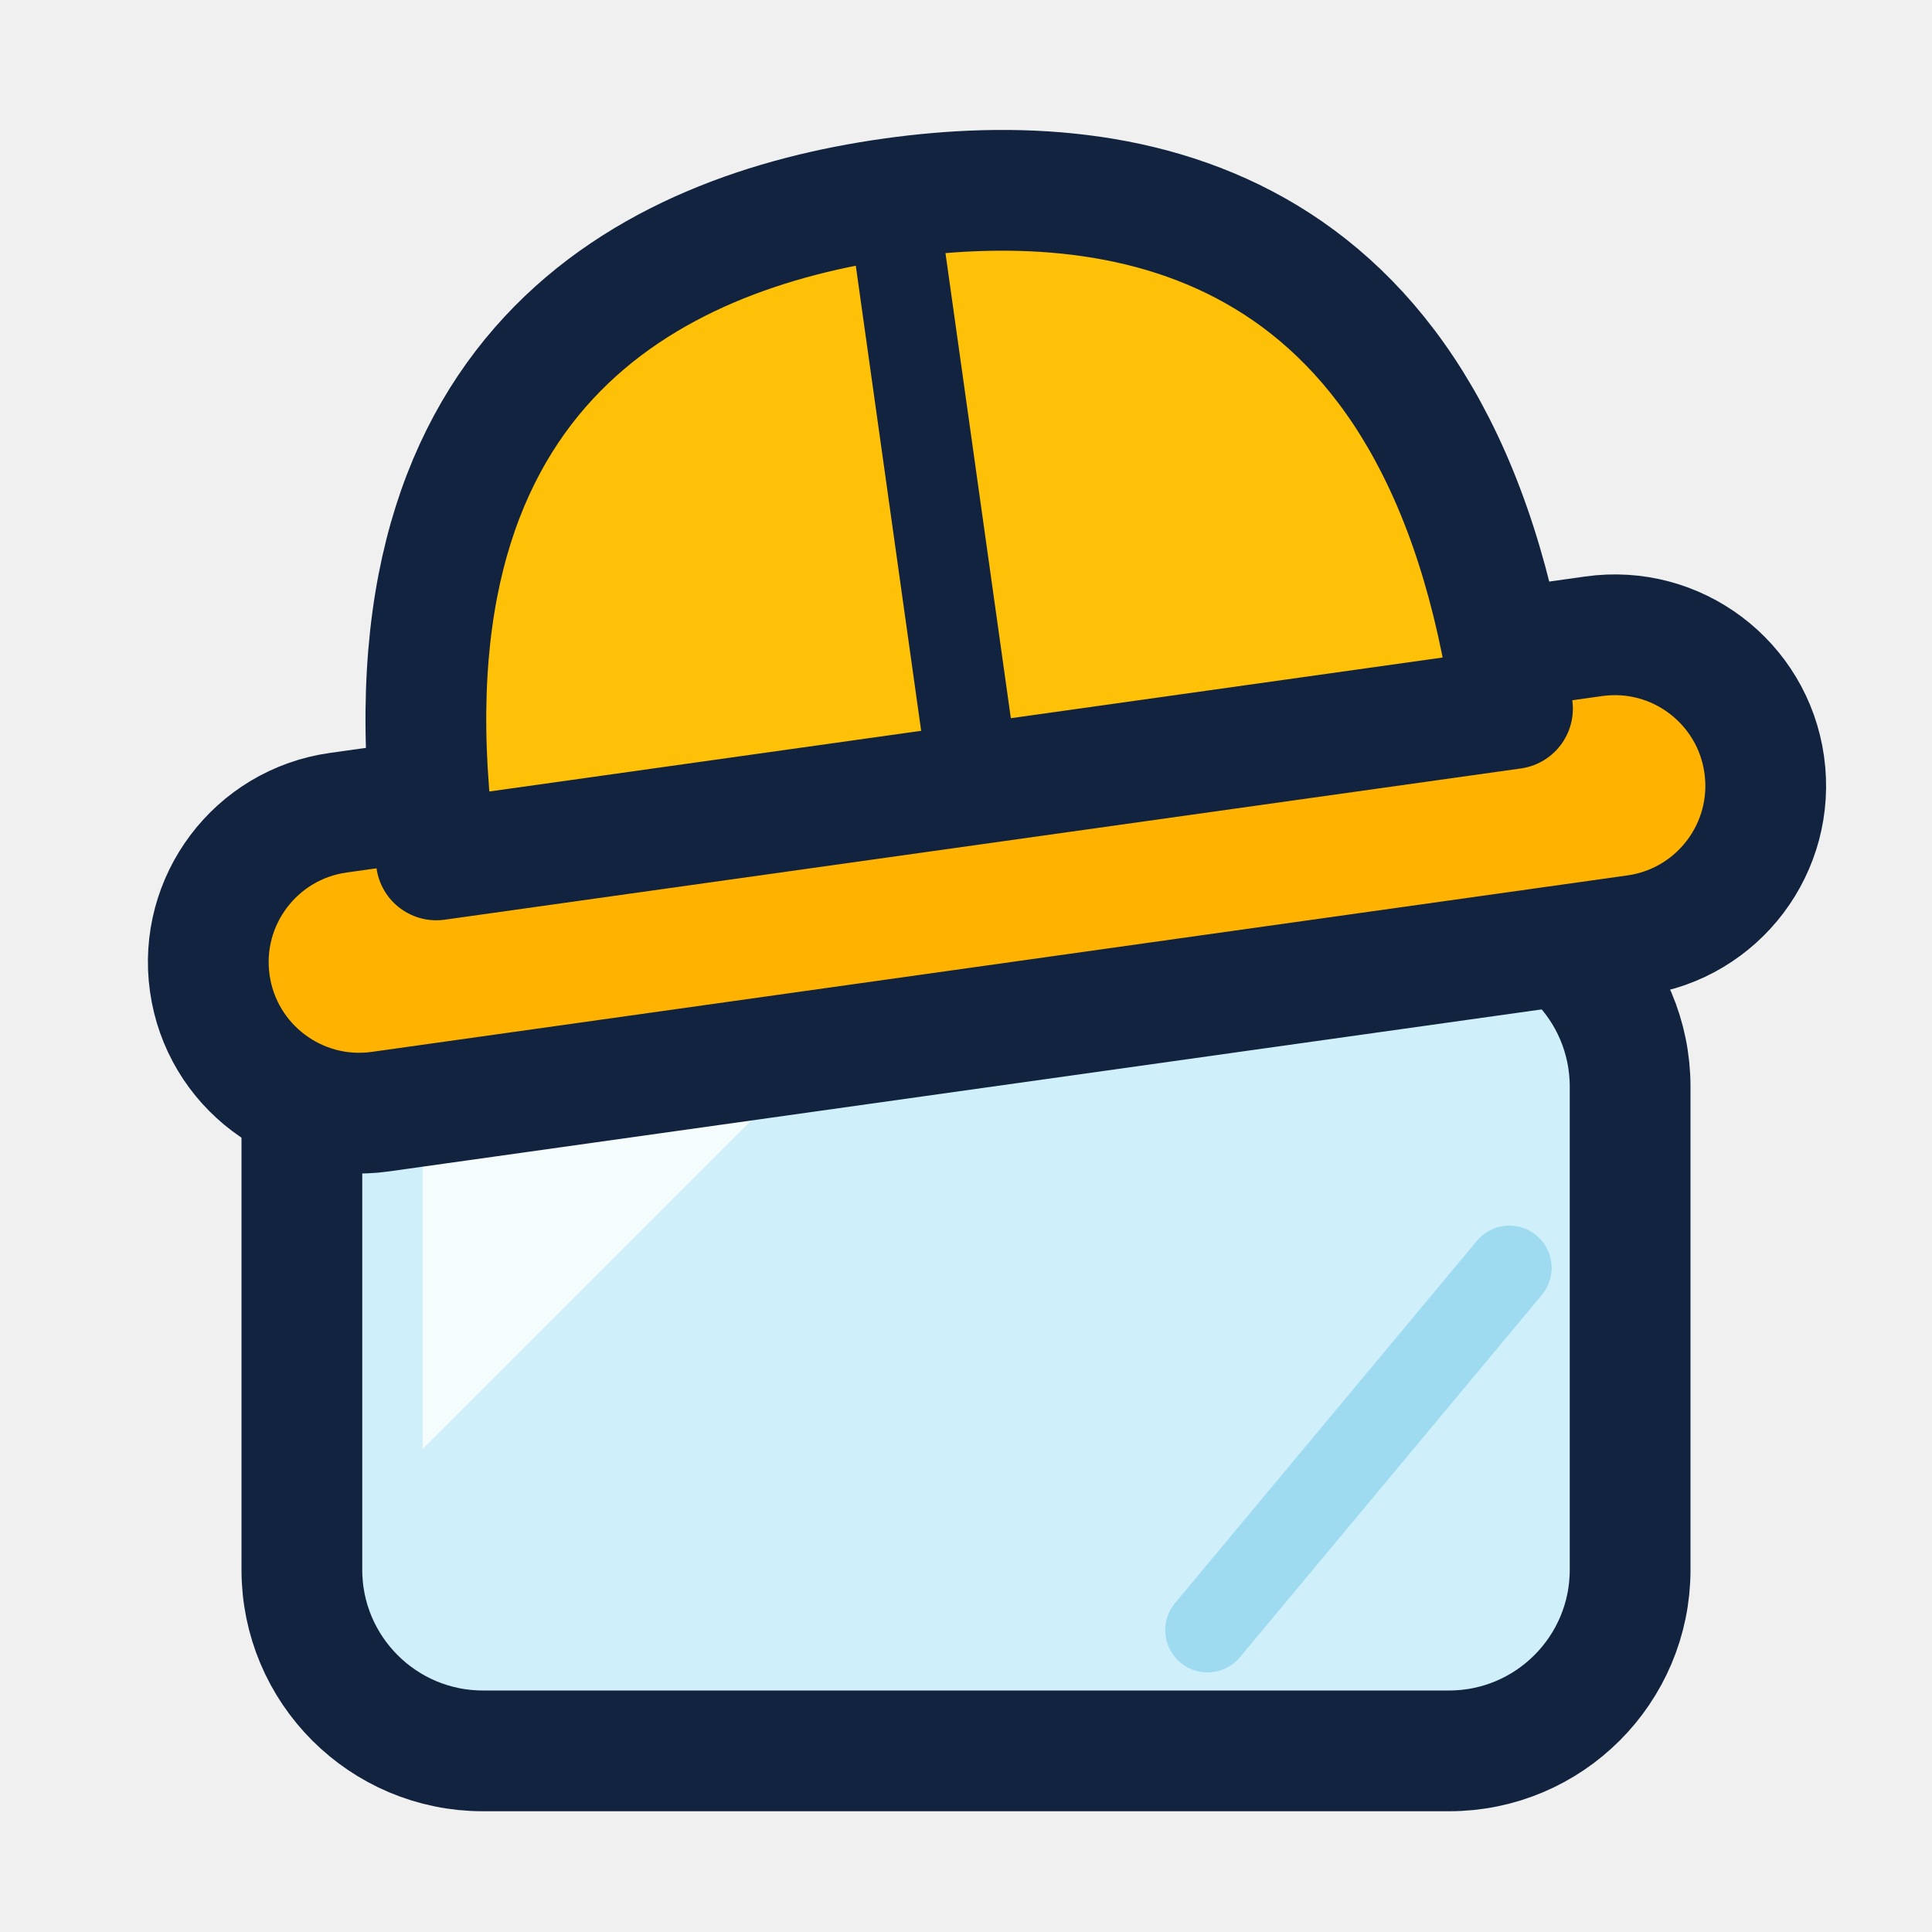
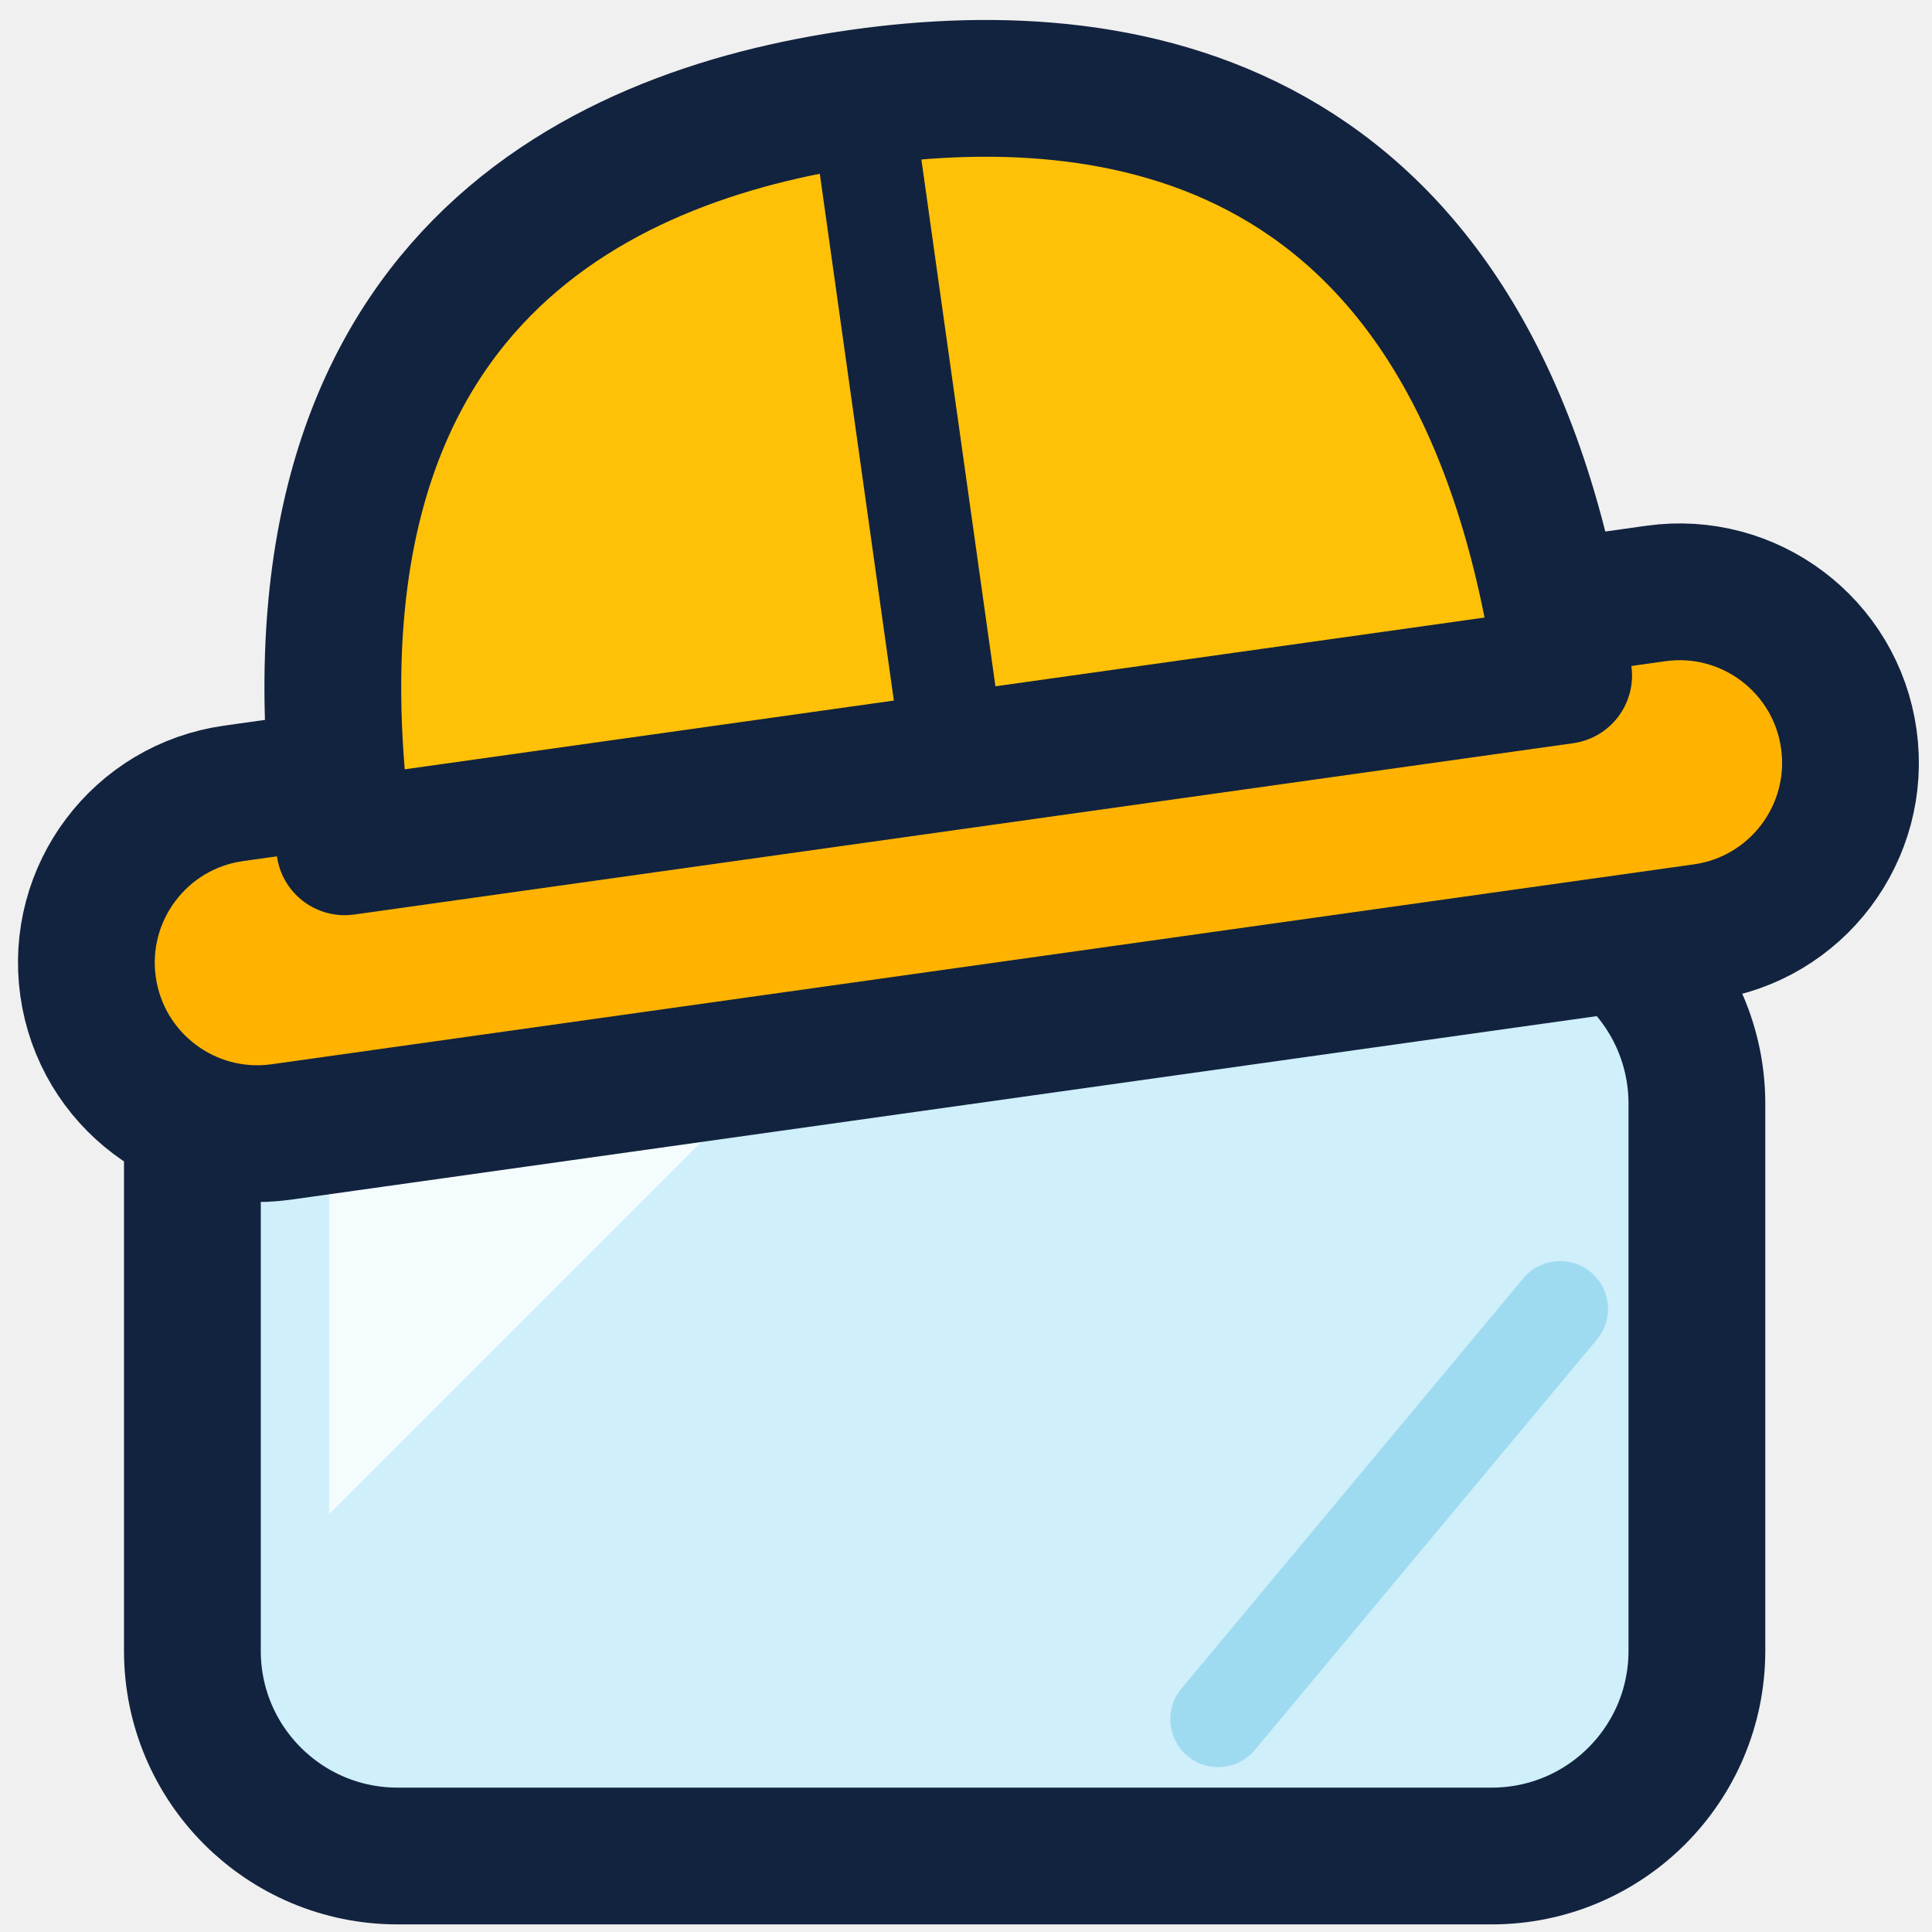
<svg xmlns="http://www.w3.org/2000/svg" viewBox="0 0 32 32">
-   <rect x="5" y="15" width="22" height="14" rx="3" fill="#CFEFFB" stroke="#12233F" stroke-width="2" />
-   <path d="M7,17 L14,17 L7,24 Z" fill="#FFFFFF" opacity="0.8" />
-   <line x1="20" y1="27" x2="25" y2="21" stroke="#8FD4EC" stroke-width="1.4" stroke-linecap="round" opacity="0.75" />
-   <g transform="rotate(-8 16 12)">
-     <rect x="3" y="12" width="26" height="5" rx="2.5" fill="#FFB300" stroke="#12233F" stroke-width="2" />
-     <path d="M7,13 C7,4.8 12,3.2 16,3.2 C20,3.2 25,4.8 25,13 Z" fill="#FFC107" stroke="#12233F" stroke-width="2" stroke-linejoin="round" />
-     <line x1="16" y1="3.8" x2="16" y2="12.4" stroke="#12233F" stroke-width="1.5" stroke-linecap="round" />
+   <g transform="translate(-2.477,-2.107) scale(1.1327)">
+     <rect x="5" y="15" width="22" height="14" rx="3" fill="#CFEFFB" stroke="#12233F" stroke-width="2" />
+     <path d="M7,17 L14,17 L7,24 Z" fill="#FFFFFF" opacity="0.8" />
+     <line x1="20" y1="27" x2="25" y2="21" stroke="#8FD4EC" stroke-width="1.4" stroke-linecap="round" opacity="0.75" />
+     <g transform="rotate(-8 16 12)">
+       <rect x="3" y="12" width="26" height="5" rx="2.5" fill="#FFB300" stroke="#12233F" stroke-width="2" />
+       <path d="M7,13 C7,4.8 12,3.2 16,3.2 C20,3.2 25,4.8 25,13 Z" fill="#FFC107" stroke="#12233F" stroke-width="2" stroke-linejoin="round" />
+       <line x1="16" y1="3.8" x2="16" y2="12.4" stroke="#12233F" stroke-width="1.5" stroke-linecap="round" />
+     </g>
  </g>
</svg>
